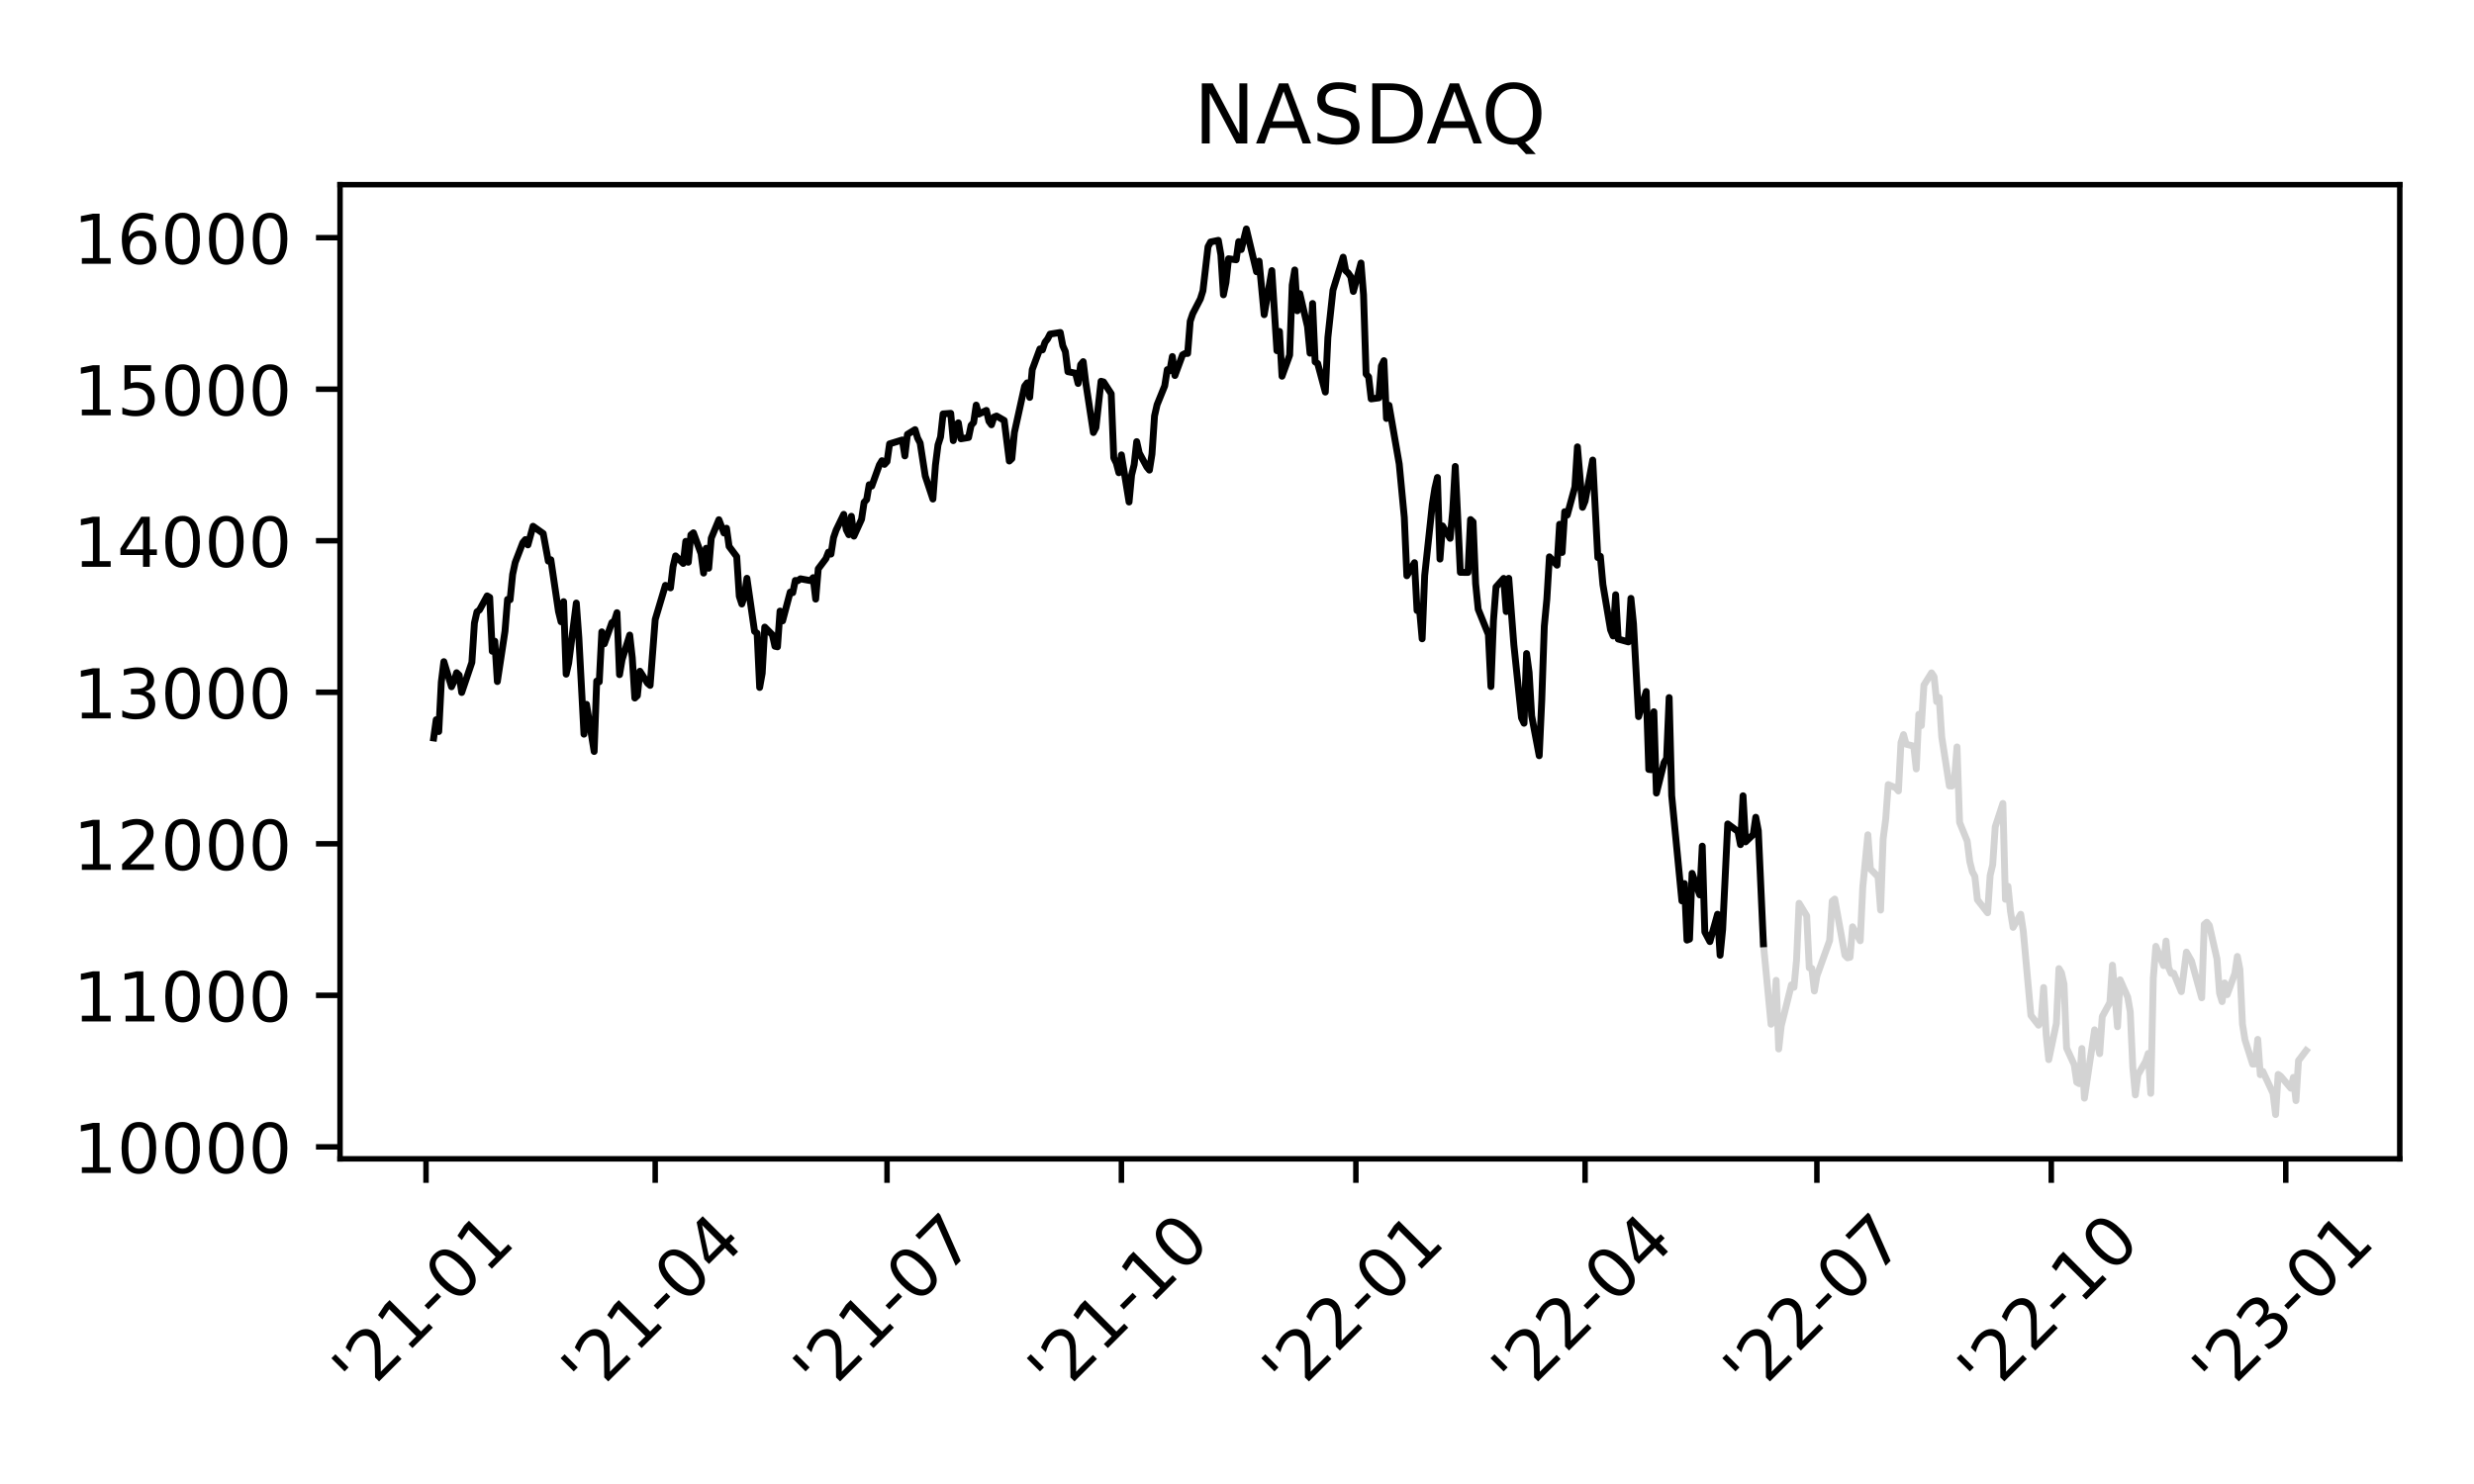
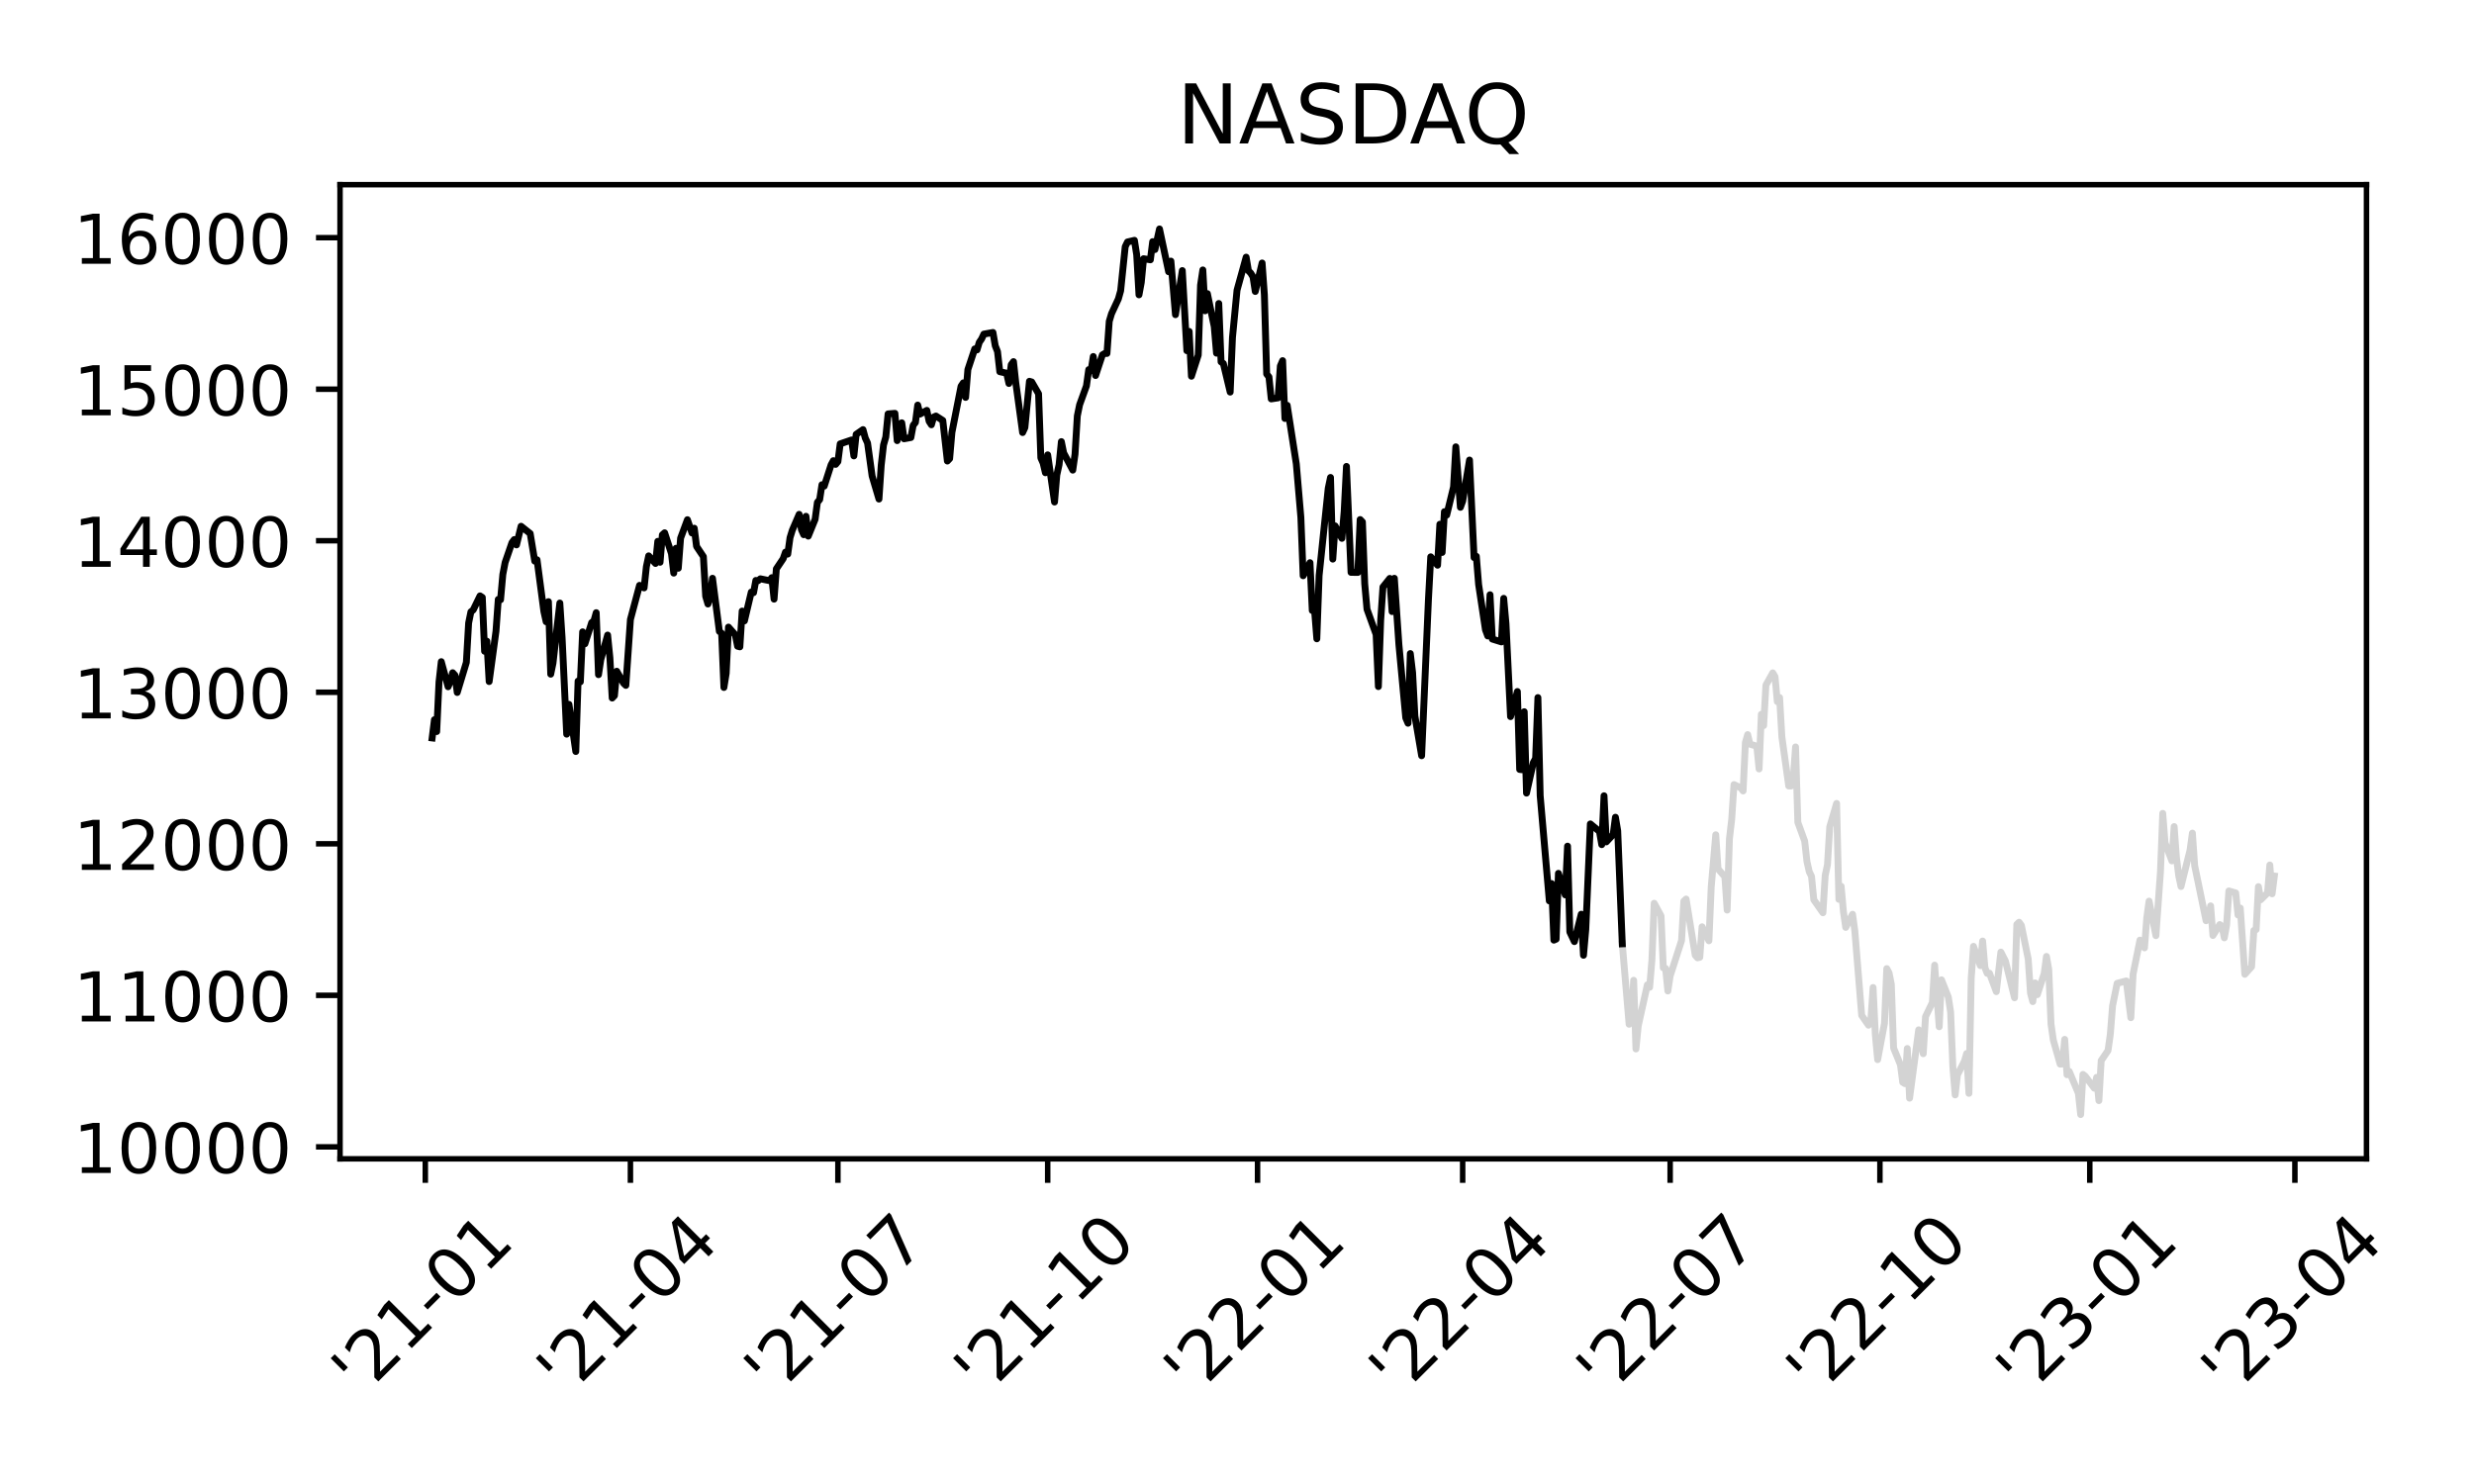
<svg xmlns="http://www.w3.org/2000/svg" xmlns:xlink="http://www.w3.org/1999/xlink" width="360pt" height="216pt" viewBox="0 0 360 216" version="1.1">
  <defs>
    <style type="text/css">*{stroke-linejoin: round; stroke-linecap: butt}</style>
  </defs>
  <g id="figure_1">
    <g id="patch_1">
      <path d="M 0 216  L 360 216  L 360 0  L 0 0  z " style="fill: #ffffff" />
    </g>
    <g id="axes_1">
      <g id="patch_2">
-         <path d="M 49.48 168.671  L 349.2 168.671  L 349.2 26.88  L 49.48 26.88  z " style="fill: #ffffff" />
+         <path d="M 49.48 168.671  L 344.356 168.671  L 344.356 26.88  L 49.48 26.88  z " style="fill: #ffffff" />
      </g>
      <g id="matplotlib.axis_1">
        <g id="xtick_1">
          <g id="line2d_1">
            <defs>
-               <path id="m01010341b0" d="M 0 0  L 0 3.5  " style="stroke: #000000; stroke-width: 0.8" />
+               <path id="m7599d21f64" d="M 0 0  L 0 3.5  " style="stroke: #000000; stroke-width: 0.8" />
            </defs>
            <g>
-               <use xlink:href="#m01010341b0" x="61.992" y="168.671" style="stroke: #000000; stroke-width: 0.8" />
+               <use xlink:href="#m7599d21f64" x="61.888" y="168.671" style="stroke: #000000; stroke-width: 0.8" />
            </g>
          </g>
          <g id="text_1">
-             <g transform="translate(52.69747 203.5345) rotate(-45) scale(0.1 -0.1)">
+             <g transform="translate(52.59405 203.5345) rotate(-45) scale(0.1 -0.1)">
              <defs>
                <path id="DejaVuSans-27" d="M 1147 4666  L 1147 2931  L 616 2931  L 616 4666  L 1147 4666  z " transform="scale(0.015625)" />
                <path id="DejaVuSans-32" d="M 1228 531  L 3431 531  L 3431 0  L 469 0  L 469 531  Q 828 903 1448 1529  Q 2069 2156 2228 2338  Q 2531 2678 2651 2914  Q 2772 3150 2772 3378  Q 2772 3750 2511 3984  Q 2250 4219 1831 4219  Q 1534 4219 1204 4116  Q 875 4013 500 3803  L 500 4441  Q 881 4594 1212 4672  Q 1544 4750 1819 4750  Q 2544 4750 2975 4387  Q 3406 4025 3406 3419  Q 3406 3131 3298 2873  Q 3191 2616 2906 2266  Q 2828 2175 2409 1742  Q 1991 1309 1228 531  z " transform="scale(0.015625)" />
                <path id="DejaVuSans-31" d="M 794 531  L 1825 531  L 1825 4091  L 703 3866  L 703 4441  L 1819 4666  L 2450 4666  L 2450 531  L 3481 531  L 3481 0  L 794 0  L 794 531  z " transform="scale(0.015625)" />
                <path id="DejaVuSans-2d" d="M 313 2009  L 1997 2009  L 1997 1497  L 313 1497  L 313 2009  z " transform="scale(0.015625)" />
                <path id="DejaVuSans-30" d="M 2034 4250  Q 1547 4250 1301 3770  Q 1056 3291 1056 2328  Q 1056 1369 1301 889  Q 1547 409 2034 409  Q 2525 409 2770 889  Q 3016 1369 3016 2328  Q 3016 3291 2770 3770  Q 2525 4250 2034 4250  z M 2034 4750  Q 2819 4750 3233 4129  Q 3647 3509 3647 2328  Q 3647 1150 3233 529  Q 2819 -91 2034 -91  Q 1250 -91 836 529  Q 422 1150 422 2328  Q 422 3509 836 4129  Q 1250 4750 2034 4750  z " transform="scale(0.015625)" />
              </defs>
              <use xlink:href="#DejaVuSans-27" />
              <use xlink:href="#DejaVuSans-32" x="27.49" />
              <use xlink:href="#DejaVuSans-31" x="91.113" />
              <use xlink:href="#DejaVuSans-2d" x="154.736" />
              <use xlink:href="#DejaVuSans-30" x="190.82" />
              <use xlink:href="#DejaVuSans-31" x="254.443" />
            </g>
          </g>
        </g>
        <g id="xtick_2">
          <g id="line2d_2">
            <g>
-               <use xlink:href="#m01010341b0" x="95.34" y="168.671" style="stroke: #000000; stroke-width: 0.8" />
+               <use xlink:href="#m7599d21f64" x="91.735" y="168.671" style="stroke: #000000; stroke-width: 0.8" />
            </g>
          </g>
          <g id="text_2">
-             <g transform="translate(86.04603 203.5345) rotate(-45) scale(0.1 -0.1)">
+             <g transform="translate(82.44092 203.5345) rotate(-45) scale(0.1 -0.1)">
              <defs>
                <path id="DejaVuSans-34" d="M 2419 4116  L 825 1625  L 2419 1625  L 2419 4116  z M 2253 4666  L 3047 4666  L 3047 1625  L 3713 1625  L 3713 1100  L 3047 1100  L 3047 0  L 2419 0  L 2419 1100  L 313 1100  L 313 1709  L 2253 4666  z " transform="scale(0.015625)" />
              </defs>
              <use xlink:href="#DejaVuSans-27" />
              <use xlink:href="#DejaVuSans-32" x="27.49" />
              <use xlink:href="#DejaVuSans-31" x="91.113" />
              <use xlink:href="#DejaVuSans-2d" x="154.736" />
              <use xlink:href="#DejaVuSans-30" x="190.82" />
              <use xlink:href="#DejaVuSans-34" x="254.443" />
            </g>
          </g>
        </g>
        <g id="xtick_3">
          <g id="line2d_3">
            <g>
-               <use xlink:href="#m01010341b0" x="129.075" y="168.671" style="stroke: #000000; stroke-width: 0.8" />
+               <use xlink:href="#m7599d21f64" x="121.927" y="168.671" style="stroke: #000000; stroke-width: 0.8" />
            </g>
          </g>
          <g id="text_3">
-             <g transform="translate(119.7807 203.5345) rotate(-45) scale(0.1 -0.1)">
+             <g transform="translate(112.6334 203.5345) rotate(-45) scale(0.1 -0.1)">
              <defs>
                <path id="DejaVuSans-37" d="M 525 4666  L 3525 4666  L 3525 4397  L 1831 0  L 1172 0  L 2766 4134  L 525 4134  L 525 4666  z " transform="scale(0.015625)" />
              </defs>
              <use xlink:href="#DejaVuSans-27" />
              <use xlink:href="#DejaVuSans-32" x="27.49" />
              <use xlink:href="#DejaVuSans-31" x="91.113" />
              <use xlink:href="#DejaVuSans-2d" x="154.736" />
              <use xlink:href="#DejaVuSans-30" x="190.82" />
              <use xlink:href="#DejaVuSans-37" x="254.443" />
            </g>
          </g>
        </g>
        <g id="xtick_4">
          <g id="line2d_4">
            <g>
-               <use xlink:href="#m01010341b0" x="163.18" y="168.671" style="stroke: #000000; stroke-width: 0.8" />
+               <use xlink:href="#m7599d21f64" x="152.452" y="168.671" style="stroke: #000000; stroke-width: 0.8" />
            </g>
          </g>
          <g id="text_4">
-             <g transform="translate(153.8862 203.5345) rotate(-45) scale(0.1 -0.1)">
+             <g transform="translate(143.1577 203.5345) rotate(-45) scale(0.1 -0.1)">
              <use xlink:href="#DejaVuSans-27" />
              <use xlink:href="#DejaVuSans-32" x="27.49" />
              <use xlink:href="#DejaVuSans-31" x="91.113" />
              <use xlink:href="#DejaVuSans-2d" x="154.736" />
              <use xlink:href="#DejaVuSans-31" x="190.82" />
              <use xlink:href="#DejaVuSans-30" x="254.443" />
            </g>
          </g>
        </g>
        <g id="xtick_5">
          <g id="line2d_5">
            <g>
-               <use xlink:href="#m01010341b0" x="197.301" y="168.671" style="stroke: #000000; stroke-width: 0.8" />
+               <use xlink:href="#m7599d21f64" x="182.99" y="168.671" style="stroke: #000000; stroke-width: 0.8" />
            </g>
          </g>
          <g id="text_5">
-             <g transform="translate(188.0071 203.5345) rotate(-45) scale(0.1 -0.1)">
+             <g transform="translate(173.6958 203.5345) rotate(-45) scale(0.1 -0.1)">
              <use xlink:href="#DejaVuSans-27" />
              <use xlink:href="#DejaVuSans-32" x="27.49" />
              <use xlink:href="#DejaVuSans-32" x="91.113" />
              <use xlink:href="#DejaVuSans-2d" x="154.736" />
              <use xlink:href="#DejaVuSans-30" x="190.82" />
              <use xlink:href="#DejaVuSans-31" x="254.443" />
            </g>
          </g>
        </g>
        <g id="xtick_6">
          <g id="line2d_6">
            <g>
-               <use xlink:href="#m01010341b0" x="230.65" y="168.671" style="stroke: #000000; stroke-width: 0.8" />
+               <use xlink:href="#m7599d21f64" x="212.837" y="168.671" style="stroke: #000000; stroke-width: 0.8" />
            </g>
          </g>
          <g id="text_6">
-             <g transform="translate(221.3556 203.5345) rotate(-45) scale(0.1 -0.1)">
+             <g transform="translate(203.5426 203.5345) rotate(-45) scale(0.1 -0.1)">
              <use xlink:href="#DejaVuSans-27" />
              <use xlink:href="#DejaVuSans-32" x="27.49" />
              <use xlink:href="#DejaVuSans-32" x="91.113" />
              <use xlink:href="#DejaVuSans-2d" x="154.736" />
              <use xlink:href="#DejaVuSans-30" x="190.82" />
              <use xlink:href="#DejaVuSans-34" x="254.443" />
            </g>
          </g>
        </g>
        <g id="xtick_7">
          <g id="line2d_7">
            <g>
-               <use xlink:href="#m01010341b0" x="264.384" y="168.671" style="stroke: #000000; stroke-width: 0.8" />
+               <use xlink:href="#m7599d21f64" x="243.029" y="168.671" style="stroke: #000000; stroke-width: 0.8" />
            </g>
          </g>
          <g id="text_7">
-             <g transform="translate(255.0903 203.5345) rotate(-45) scale(0.1 -0.1)">
+             <g transform="translate(233.7351 203.5345) rotate(-45) scale(0.1 -0.1)">
              <use xlink:href="#DejaVuSans-27" />
              <use xlink:href="#DejaVuSans-32" x="27.49" />
              <use xlink:href="#DejaVuSans-32" x="91.113" />
              <use xlink:href="#DejaVuSans-2d" x="154.736" />
              <use xlink:href="#DejaVuSans-30" x="190.82" />
              <use xlink:href="#DejaVuSans-37" x="254.443" />
            </g>
          </g>
        </g>
        <g id="xtick_8">
          <g id="line2d_8">
            <g>
-               <use xlink:href="#m01010341b0" x="298.49" y="168.671" style="stroke: #000000; stroke-width: 0.8" />
+               <use xlink:href="#m7599d21f64" x="273.553" y="168.671" style="stroke: #000000; stroke-width: 0.8" />
            </g>
          </g>
          <g id="text_8">
-             <g transform="translate(289.1958 203.5345) rotate(-45) scale(0.1 -0.1)">
+             <g transform="translate(264.2594 203.5345) rotate(-45) scale(0.1 -0.1)">
              <use xlink:href="#DejaVuSans-27" />
              <use xlink:href="#DejaVuSans-32" x="27.49" />
              <use xlink:href="#DejaVuSans-32" x="91.113" />
              <use xlink:href="#DejaVuSans-2d" x="154.736" />
              <use xlink:href="#DejaVuSans-31" x="190.82" />
              <use xlink:href="#DejaVuSans-30" x="254.443" />
            </g>
          </g>
        </g>
        <g id="xtick_9">
          <g id="line2d_9">
            <g>
-               <use xlink:href="#m01010341b0" x="332.611" y="168.671" style="stroke: #000000; stroke-width: 0.8" />
+               <use xlink:href="#m7599d21f64" x="304.092" y="168.671" style="stroke: #000000; stroke-width: 0.8" />
            </g>
          </g>
          <g id="text_9">
-             <g transform="translate(323.3166 203.5345) rotate(-45) scale(0.1 -0.1)">
+             <g transform="translate(294.7975 203.5345) rotate(-45) scale(0.1 -0.1)">
              <defs>
                <path id="DejaVuSans-33" d="M 2597 2516  Q 3050 2419 3304 2112  Q 3559 1806 3559 1356  Q 3559 666 3084 287  Q 2609 -91 1734 -91  Q 1441 -91 1130 -33  Q 819 25 488 141  L 488 750  Q 750 597 1062 519  Q 1375 441 1716 441  Q 2309 441 2620 675  Q 2931 909 2931 1356  Q 2931 1769 2642 2001  Q 2353 2234 1838 2234  L 1294 2234  L 1294 2753  L 1863 2753  Q 2328 2753 2575 2939  Q 2822 3125 2822 3475  Q 2822 3834 2567 4026  Q 2313 4219 1838 4219  Q 1578 4219 1281 4162  Q 984 4106 628 3988  L 628 4550  Q 988 4650 1302 4700  Q 1616 4750 1894 4750  Q 2613 4750 3031 4423  Q 3450 4097 3450 3541  Q 3450 3153 3228 2886  Q 3006 2619 2597 2516  z " transform="scale(0.015625)" />
              </defs>
              <use xlink:href="#DejaVuSans-27" />
              <use xlink:href="#DejaVuSans-32" x="27.49" />
              <use xlink:href="#DejaVuSans-33" x="91.113" />
              <use xlink:href="#DejaVuSans-2d" x="154.736" />
              <use xlink:href="#DejaVuSans-30" x="190.82" />
              <use xlink:href="#DejaVuSans-31" x="254.443" />
+             </g>
+           </g>
+         </g>
+         <g id="xtick_10">
+           <g id="line2d_10">
+             <g>
+               <use xlink:href="#m7599d21f64" x="333.938" y="168.671" style="stroke: #000000; stroke-width: 0.8" />
+             </g>
+           </g>
+           <g id="text_10">
+             <g transform="translate(324.6444 203.5345) rotate(-45) scale(0.1 -0.1)">
+               <use xlink:href="#DejaVuSans-27" />
+               <use xlink:href="#DejaVuSans-32" x="27.49" />
+               <use xlink:href="#DejaVuSans-33" x="91.113" />
+               <use xlink:href="#DejaVuSans-2d" x="154.736" />
+               <use xlink:href="#DejaVuSans-30" x="190.82" />
+               <use xlink:href="#DejaVuSans-34" x="254.443" />
            </g>
          </g>
        </g>
      </g>
      <g id="matplotlib.axis_2">
        <g id="ytick_1">
-           <g id="line2d_10">
+           <g id="line2d_11">
            <defs>
-               <path id="mc2871f777f" d="M 0 0  L -3.5 0  " style="stroke: #000000; stroke-width: 0.8" />
+               <path id="m27ab9854b6" d="M 0 0  L -3.5 0  " style="stroke: #000000; stroke-width: 0.8" />
            </defs>
            <g>
-               <use xlink:href="#mc2871f777f" x="49.48" y="166.931" style="stroke: #000000; stroke-width: 0.8" />
-             </g>
-           </g>
-           <g id="text_10">
+               <use xlink:href="#m27ab9854b6" x="49.48" y="166.931" style="stroke: #000000; stroke-width: 0.8" />
+             </g>
+           </g>
+           <g id="text_11">
            <g transform="translate(10.6675 170.7298) scale(0.1 -0.1)">
              <use xlink:href="#DejaVuSans-31" />
              <use xlink:href="#DejaVuSans-30" x="63.623" />
              <use xlink:href="#DejaVuSans-30" x="127.246" />
              <use xlink:href="#DejaVuSans-30" x="190.869" />
              <use xlink:href="#DejaVuSans-30" x="254.492" />
            </g>
          </g>
        </g>
        <g id="ytick_2">
-           <g id="line2d_11">
-             <g>
-               <use xlink:href="#mc2871f777f" x="49.48" y="144.874" style="stroke: #000000; stroke-width: 0.8" />
-             </g>
-           </g>
-           <g id="text_11">
+           <g id="line2d_12">
+             <g>
+               <use xlink:href="#m27ab9854b6" x="49.48" y="144.874" style="stroke: #000000; stroke-width: 0.8" />
+             </g>
+           </g>
+           <g id="text_12">
            <g transform="translate(10.6675 148.6734) scale(0.1 -0.1)">
              <use xlink:href="#DejaVuSans-31" />
              <use xlink:href="#DejaVuSans-31" x="63.623" />
              <use xlink:href="#DejaVuSans-30" x="127.246" />
              <use xlink:href="#DejaVuSans-30" x="190.869" />
              <use xlink:href="#DejaVuSans-30" x="254.492" />
            </g>
          </g>
        </g>
        <g id="ytick_3">
-           <g id="line2d_12">
-             <g>
-               <use xlink:href="#mc2871f777f" x="49.48" y="122.818" style="stroke: #000000; stroke-width: 0.8" />
-             </g>
-           </g>
-           <g id="text_12">
+           <g id="line2d_13">
+             <g>
+               <use xlink:href="#m27ab9854b6" x="49.48" y="122.818" style="stroke: #000000; stroke-width: 0.8" />
+             </g>
+           </g>
+           <g id="text_13">
            <g transform="translate(10.6675 126.6169) scale(0.1 -0.1)">
              <use xlink:href="#DejaVuSans-31" />
              <use xlink:href="#DejaVuSans-32" x="63.623" />
              <use xlink:href="#DejaVuSans-30" x="127.246" />
              <use xlink:href="#DejaVuSans-30" x="190.869" />
              <use xlink:href="#DejaVuSans-30" x="254.492" />
            </g>
          </g>
        </g>
        <g id="ytick_4">
-           <g id="line2d_13">
-             <g>
-               <use xlink:href="#mc2871f777f" x="49.48" y="100.761" style="stroke: #000000; stroke-width: 0.8" />
-             </g>
-           </g>
-           <g id="text_13">
+           <g id="line2d_14">
+             <g>
+               <use xlink:href="#m27ab9854b6" x="49.48" y="100.761" style="stroke: #000000; stroke-width: 0.8" />
+             </g>
+           </g>
+           <g id="text_14">
            <g transform="translate(10.6675 104.5605) scale(0.1 -0.1)">
              <use xlink:href="#DejaVuSans-31" />
              <use xlink:href="#DejaVuSans-33" x="63.623" />
              <use xlink:href="#DejaVuSans-30" x="127.246" />
              <use xlink:href="#DejaVuSans-30" x="190.869" />
              <use xlink:href="#DejaVuSans-30" x="254.492" />
            </g>
          </g>
        </g>
        <g id="ytick_5">
-           <g id="line2d_14">
-             <g>
-               <use xlink:href="#mc2871f777f" x="49.48" y="78.705" style="stroke: #000000; stroke-width: 0.8" />
-             </g>
-           </g>
-           <g id="text_14">
+           <g id="line2d_15">
+             <g>
+               <use xlink:href="#m27ab9854b6" x="49.48" y="78.705" style="stroke: #000000; stroke-width: 0.8" />
+             </g>
+           </g>
+           <g id="text_15">
            <g transform="translate(10.6675 82.50407) scale(0.1 -0.1)">
              <use xlink:href="#DejaVuSans-31" />
              <use xlink:href="#DejaVuSans-34" x="63.623" />
              <use xlink:href="#DejaVuSans-30" x="127.246" />
              <use xlink:href="#DejaVuSans-30" x="190.869" />
              <use xlink:href="#DejaVuSans-30" x="254.492" />
            </g>
          </g>
        </g>
        <g id="ytick_6">
-           <g id="line2d_15">
-             <g>
-               <use xlink:href="#mc2871f777f" x="49.48" y="56.648" style="stroke: #000000; stroke-width: 0.8" />
-             </g>
-           </g>
-           <g id="text_15">
+           <g id="line2d_16">
+             <g>
+               <use xlink:href="#m27ab9854b6" x="49.48" y="56.648" style="stroke: #000000; stroke-width: 0.8" />
+             </g>
+           </g>
+           <g id="text_16">
            <g transform="translate(10.6675 60.44764) scale(0.1 -0.1)">
              <defs>
                <path id="DejaVuSans-35" d="M 691 4666  L 3169 4666  L 3169 4134  L 1269 4134  L 1269 2991  Q 1406 3038 1543 3061  Q 1681 3084 1819 3084  Q 2600 3084 3056 2656  Q 3513 2228 3513 1497  Q 3513 744 3044 326  Q 2575 -91 1722 -91  Q 1428 -91 1123 -41  Q 819 9 494 109  L 494 744  Q 775 591 1075 516  Q 1375 441 1709 441  Q 2250 441 2565 725  Q 2881 1009 2881 1497  Q 2881 1984 2565 2268  Q 2250 2553 1709 2553  Q 1456 2553 1204 2497  Q 953 2441 691 2322  L 691 4666  z " transform="scale(0.015625)" />
              </defs>
              <use xlink:href="#DejaVuSans-31" />
              <use xlink:href="#DejaVuSans-35" x="63.623" />
              <use xlink:href="#DejaVuSans-30" x="127.246" />
              <use xlink:href="#DejaVuSans-30" x="190.869" />
              <use xlink:href="#DejaVuSans-30" x="254.492" />
            </g>
          </g>
        </g>
        <g id="ytick_7">
-           <g id="line2d_16">
-             <g>
-               <use xlink:href="#mc2871f777f" x="49.48" y="34.592" style="stroke: #000000; stroke-width: 0.8" />
-             </g>
-           </g>
-           <g id="text_16">
+           <g id="line2d_17">
+             <g>
+               <use xlink:href="#m27ab9854b6" x="49.48" y="34.592" style="stroke: #000000; stroke-width: 0.8" />
+             </g>
+           </g>
+           <g id="text_17">
            <g transform="translate(10.6675 38.3912) scale(0.1 -0.1)">
              <defs>
                <path id="DejaVuSans-36" d="M 2113 2584  Q 1688 2584 1439 2293  Q 1191 2003 1191 1497  Q 1191 994 1439 701  Q 1688 409 2113 409  Q 2538 409 2786 701  Q 3034 994 3034 1497  Q 3034 2003 2786 2293  Q 2538 2584 2113 2584  z M 3366 4563  L 3366 3988  Q 3128 4100 2886 4159  Q 2644 4219 2406 4219  Q 1781 4219 1451 3797  Q 1122 3375 1075 2522  Q 1259 2794 1537 2939  Q 1816 3084 2150 3084  Q 2853 3084 3261 2657  Q 3669 2231 3669 1497  Q 3669 778 3244 343  Q 2819 -91 2113 -91  Q 1303 -91 875 529  Q 447 1150 447 2328  Q 447 3434 972 4092  Q 1497 4750 2381 4750  Q 2619 4750 2861 4703  Q 3103 4656 3366 4563  z " transform="scale(0.015625)" />
              </defs>
              <use xlink:href="#DejaVuSans-31" />
              <use xlink:href="#DejaVuSans-36" x="63.623" />
              <use xlink:href="#DejaVuSans-30" x="127.246" />
              <use xlink:href="#DejaVuSans-30" x="190.869" />
              <use xlink:href="#DejaVuSans-30" x="254.492" />
            </g>
          </g>
        </g>
      </g>
-       <g id="line2d_17">
-         <path d="M 256.599 137.375  L 257.712 149.082  L 258.082 148.66  L 258.453 142.687  L 258.824 152.68  L 259.194 149.322  L 260.677 143.346  L 261.048 143.703  L 261.419 139.753  L 261.789 131.472  L 262.902 133.304  L 263.272 140.87  L 263.643 140.951  L 264.014 144.24  L 264.384 142.054  L 266.238 136.893  L 266.609 131.169  L 266.979 130.861  L 268.462 139.035  L 268.833 139.413  L 269.204 139.334  L 269.574 134.895  L 270.686 136.933  L 271.057 129.145  L 271.799 121.503  L 272.169 126.477  L 273.281 127.611  L 273.652 132.466  L 274.023 122.103  L 274.394 119.232  L 274.764 114.2  L 275.876 114.679  L 276.247 115.125  L 276.618 108.08  L 276.989 106.924  L 277.359 108.315  L 278.471 108.603  L 278.842 111.923  L 279.213 103.964  L 279.584 105.616  L 279.954 99.72  L 281.066 97.937  L 281.437 98.499  L 281.808 102.126  L 282.179 101.526  L 282.549 107.263  L 283.661 114.402  L 284.032 114.408  L 284.403 113.3  L 284.773 108.718  L 285.144 119.692  L 286.256 122.428  L 286.627 125.395  L 286.998 126.872  L 287.368 127.557  L 287.739 130.96  L 289.222 132.855  L 289.593 127.408  L 289.963 125.859  L 290.334 120.341  L 291.446 116.942  L 291.817 130.9  L 292.188 129.001  L 292.558 132.691  L 292.929 134.984  L 294.041 133.074  L 294.412 135.499  L 295.524 147.787  L 296.636 149.221  L 297.007 148.635  L 297.378 143.735  L 297.748 150.664  L 298.119 154.234  L 299.231 148.945  L 299.602 140.983  L 299.973 141.596  L 300.343 143.257  L 300.714 152.541  L 301.826 154.974  L 302.197 157.53  L 302.568 157.731  L 302.938 152.613  L 303.309 159.842  L 304.792 149.894  L 305.533 153.369  L 305.904 147.968  L 307.016 145.919  L 307.387 140.482  L 308.128 149.447  L 308.499 142.614  L 309.611 145.136  L 309.982 147.282  L 310.353 155.355  L 310.723 159.367  L 311.094 156.448  L 312.222 154.479  L 312.592 153.339  L 312.963 159.141  L 313.334 142.356  L 313.704 137.743  L 314.817 140.546  L 315.187 136.969  L 315.558 140.823  L 315.929 141.677  L 316.299 141.653  L 317.412 144.334  L 318.153 138.581  L 318.894 139.881  L 320.377 145.232  L 320.748 134.552  L 321.119 134.233  L 321.489 134.695  L 322.601 139.582  L 322.972 144.546  L 323.343 145.788  L 323.714 143.066  L 324.084 144.772  L 325.196 141.704  L 325.567 139.21  L 325.938 141.105  L 326.309 149.053  L 326.679 151.372  L 327.791 154.887  L 328.162 154.863  L 328.533 151.284  L 328.904 156.429  L 329.274 155.95  L 330.757 159.14  L 331.128 162.226  L 331.499 156.386  L 331.869 156.642  L 333.352 158.395  L 333.723 156.812  L 334.094 160.198  L 334.464 154.374  L 335.576 152.91  L 335.576 152.91  " clip-path="url(#pbf6d6ac187)" style="fill: none; stroke: #d3d3d3; stroke-linecap: square" />
-       </g>
      <g id="line2d_18">
-         <path d="M 63.104 107.412  L 63.474 104.754  L 63.845 106.479  L 64.216 99.273  L 64.586 96.306  L 65.699 99.958  L 66.069 99.164  L 66.44 97.917  L 66.811 98.277  L 67.181 100.794  L 68.664 96.412  L 69.035 90.676  L 69.406 89.051  L 69.776 88.783  L 70.889 86.734  L 71.259 86.953  L 71.63 94.793  L 72.001 93.325  L 72.371 99.202  L 73.484 91.864  L 73.854 87.246  L 74.225 87.295  L 74.596 83.607  L 74.966 81.874  L 76.079 78.977  L 76.449 78.535  L 76.82 79.311  L 77.561 76.599  L 79.044 77.657  L 79.786 81.675  L 80.156 81.474  L 81.268 89.004  L 81.639 90.501  L 82.01 87.572  L 82.381 98.127  L 82.751 96.519  L 83.863 87.774  L 84.234 92.848  L 84.976 106.861  L 85.346 102.522  L 86.458 109.382  L 86.829 99.133  L 87.2 99.243  L 87.571 91.968  L 87.941 93.706  L 89.038 90.622  L 89.409 90.36  L 89.779 89.177  L 90.15 98.199  L 90.521 96.014  L 91.633 92.434  L 92.004 95.739  L 92.374 101.602  L 92.745 101.254  L 93.116 97.701  L 94.228 99.446  L 94.599 99.76  L 95.34 90.172  L 96.823 85.198  L 97.564 85.568  L 97.935 82.47  L 98.306 80.906  L 99.418 82.013  L 99.789 78.791  L 100.159 81.84  L 100.53 77.85  L 100.901 77.55  L 102.013 80.585  L 102.384 83.419  L 102.754 79.803  L 103.125 82.71  L 103.496 78.334  L 104.608 75.644  L 105.349 77.579  L 105.72 76.884  L 106.091 79.528  L 107.203 81.018  L 107.574 86.789  L 107.944 87.915  L 108.315 86.803  L 108.686 84.17  L 109.798 91.898  L 110.169 92.172  L 110.539 100.063  L 110.91 98.004  L 111.281 91.277  L 112.393 92.401  L 112.763 94.064  L 113.134 94.15  L 113.505 88.945  L 113.876 90.373  L 114.988 86.178  L 115.358 86.266  L 115.729 84.484  L 116.1 84.522  L 116.471 84.247  L 117.953 84.517  L 118.324 84.079  L 118.695 87.207  L 119.066 82.797  L 120.178 81.314  L 120.548 80.361  L 120.919 80.651  L 121.29 78.256  L 121.661 77.174  L 122.773 74.864  L 123.143 77.098  L 123.514 77.83  L 123.885 75.146  L 124.256 78.035  L 125.368 75.584  L 125.738 73.119  L 126.109 72.711  L 126.48 70.55  L 126.851 70.756  L 127.963 67.665  L 128.333 67.052  L 128.704 67.59  L 129.075 67.183  L 129.445 64.604  L 131.299 64.036  L 131.67 66.358  L 132.04 63.223  L 133.153 62.532  L 133.523 63.758  L 133.894 64.48  L 134.635 69.281  L 135.748 72.64  L 136.118 67.701  L 136.489 64.766  L 136.86 63.605  L 137.23 60.244  L 138.343 60.162  L 138.713 64.135  L 139.084 61.885  L 139.455 61.539  L 139.825 63.868  L 140.938 63.683  L 141.308 61.914  L 141.679 61.489  L 142.05 58.962  L 142.42 60.271  L 143.533 59.732  L 143.903 61.322  L 144.274 61.829  L 144.645 60.701  L 145.015 60.555  L 146.127 61.197  L 146.869 67.105  L 147.24 66.755  L 147.61 62.942  L 149.093 56.212  L 149.464 55.725  L 149.835 57.844  L 150.205 53.792  L 151.317 50.784  L 151.688 50.931  L 152.059 49.825  L 152.43 49.344  L 152.8 48.63  L 154.283 48.392  L 154.654 50.326  L 155.025 51.173  L 155.395 54.101  L 156.507 54.32  L 156.878 55.816  L 157.249 53.086  L 157.62 52.636  L 157.99 55.679  L 159.102 62.959  L 159.473 62.242  L 160.215 55.496  L 160.585 55.596  L 161.697 57.311  L 162.068 66.647  L 162.439 67.402  L 162.81 68.811  L 163.18 66.205  L 164.292 73.07  L 164.663 69.136  L 165.034 67.635  L 165.404 64.28  L 165.775 65.922  L 166.887 67.981  L 167.258 68.428  L 167.629 66.097  L 167.999 60.543  L 168.37 58.913  L 169.482 56.167  L 169.853 53.801  L 170.224 53.965  L 170.594 51.891  L 170.965 54.659  L 172.077 51.648  L 172.448 51.449  L 172.819 51.447  L 173.189 46.764  L 173.56 45.656  L 174.672 43.505  L 175.043 42.321  L 175.784 35.909  L 176.155 35.219  L 177.283 34.981  L 177.653 37.095  L 178.024 42.914  L 178.395 41.115  L 178.766 37.659  L 179.878 37.816  L 180.248 35.169  L 180.619 36.322  L 181.361 33.325  L 182.843 39.552  L 183.214 38.006  L 183.955 45.804  L 185.068 39.382  L 185.809 51.045  L 186.18 48.238  L 186.55 54.763  L 187.663 51.682  L 188.033 41.497  L 188.404 39.29  L 188.775 45.237  L 189.145 42.74  L 190.258 47.533  L 190.628 51.407  L 190.999 44.174  L 191.37 52.669  L 191.74 52.906  L 192.853 57.069  L 193.223 49.125  L 193.965 42.237  L 195.448 37.432  L 195.818 39.406  L 196.189 39.748  L 196.56 40.292  L 196.93 42.423  L 198.043 38.28  L 198.413 42.913  L 198.784 54.439  L 199.155 54.865  L 199.525 58.062  L 200.637 57.909  L 201.008 53.264  L 201.379 52.493  L 201.75 60.91  L 202.12 58.992  L 203.603 67.524  L 204.345 75.308  L 204.715 83.802  L 205.827 81.9  L 206.198 88.866  L 206.569 88.804  L 206.94 92.98  L 207.31 83.765  L 208.422 73.414  L 208.793 71.073  L 209.164 69.495  L 209.535 81.378  L 209.905 76.543  L 211.017 78.359  L 211.388 74.416  L 211.759 67.889  L 212.5 83.311  L 213.612 83.316  L 213.983 75.622  L 214.354 75.968  L 214.725 84.953  L 215.095 88.673  L 216.578 92.346  L 216.949 99.934  L 217.319 90.316  L 217.69 85.44  L 218.802 84.188  L 219.173 89.017  L 219.544 84.174  L 220.285 93.848  L 221.397 104.49  L 221.768 105.271  L 222.139 95.125  L 222.509 97.895  L 222.88 104.206  L 223.977 109.998  L 224.348 101.895  L 224.718 91.133  L 225.089 87.201  L 225.46 81.046  L 226.572 82.268  L 226.943 76.305  L 227.313 80.412  L 227.684 74.474  L 228.055 74.971  L 229.167 70.877  L 229.538 65.038  L 230.279 73.841  L 230.65 72.937  L 231.762 66.959  L 232.503 81.157  L 232.874 80.97  L 233.245 85.079  L 234.357 91.675  L 234.727 92.566  L 235.098 86.566  L 235.469 93.018  L 236.952 93.431  L 237.322 87.094  L 237.693 90.768  L 238.435 104.306  L 239.547 100.654  L 239.917 111.994  L 240.288 112.034  L 240.659 103.595  L 241.03 115.437  L 242.142 110.995  L 242.512 110.383  L 242.883 101.536  L 243.254 115.811  L 244.737 131.127  L 245.107 128.604  L 245.478 136.84  L 245.849 136.692  L 246.22 127.119  L 247.332 130.255  L 247.702 123.159  L 248.073 135.651  L 248.814 137.052  L 249.927 133.068  L 250.297 139.041  L 250.668 135.285  L 251.409 119.925  L 252.892 121.023  L 253.263 122.94  L 253.634 115.828  L 254.004 122.537  L 255.117 121.464  L 255.487 118.953  L 255.858 120.915  L 256.599 137.375  L 256.599 137.375  " clip-path="url(#pbf6d6ac187)" style="fill: none; stroke: #000000; stroke-linecap: square" />
+         <path d="M 236.062 137.375  L 237.057 149.082  L 237.389 148.66  L 237.721 142.687  L 238.052 152.68  L 238.384 149.322  L 239.711 143.346  L 240.043 143.703  L 240.375 139.753  L 240.707 131.472  L 241.702 133.304  L 242.034 140.87  L 242.366 140.951  L 242.697 144.24  L 243.029 142.054  L 244.688 136.893  L 245.02 131.169  L 245.352 130.861  L 246.679 139.035  L 247.011 139.413  L 247.342 139.334  L 247.674 134.895  L 248.67 136.933  L 249.001 129.145  L 249.665 121.503  L 249.997 126.477  L 250.992 127.611  L 251.324 132.466  L 251.656 122.103  L 251.987 119.232  L 252.319 114.2  L 253.315 114.679  L 253.646 115.125  L 253.978 108.08  L 254.31 106.924  L 254.642 108.315  L 255.637 108.603  L 255.969 111.923  L 256.301 103.964  L 256.632 105.616  L 256.964 99.72  L 257.96 97.937  L 258.291 98.499  L 258.623 102.126  L 258.955 101.526  L 259.287 107.263  L 260.282 114.402  L 260.614 114.408  L 260.946 113.3  L 261.277 108.718  L 261.609 119.692  L 262.605 122.428  L 262.936 125.395  L 263.268 126.872  L 263.6 127.557  L 263.932 130.96  L 265.259 132.855  L 265.591 127.408  L 265.922 125.859  L 266.254 120.341  L 267.25 116.942  L 267.581 130.9  L 267.913 129.001  L 268.245 132.691  L 268.577 134.984  L 269.572 133.074  L 269.904 135.499  L 270.899 147.787  L 271.894 149.221  L 272.226 148.635  L 272.558 143.735  L 272.89 150.664  L 273.222 154.234  L 274.217 148.945  L 274.549 140.983  L 274.881 141.596  L 275.212 143.257  L 275.544 152.541  L 276.539 154.974  L 276.871 157.53  L 277.203 157.731  L 277.535 152.613  L 277.867 159.842  L 279.194 149.894  L 279.857 153.369  L 280.189 147.968  L 281.184 145.919  L 281.516 140.482  L 282.18 149.447  L 282.512 142.614  L 283.507 145.136  L 283.839 147.282  L 284.171 155.355  L 284.502 159.367  L 284.834 156.448  L 285.843 154.479  L 286.175 153.339  L 286.507 159.141  L 286.839 142.356  L 287.17 137.743  L 288.166 140.546  L 288.498 136.969  L 288.829 140.823  L 289.161 141.677  L 289.493 141.653  L 290.488 144.334  L 291.152 138.581  L 291.815 139.881  L 293.143 145.232  L 293.474 134.552  L 293.806 134.233  L 294.138 134.695  L 295.133 139.582  L 295.465 144.546  L 295.797 145.788  L 296.129 143.066  L 296.46 144.772  L 297.456 141.704  L 297.788 139.21  L 298.119 141.105  L 298.451 149.053  L 298.783 151.372  L 299.778 154.887  L 300.11 154.863  L 300.442 151.284  L 300.774 156.429  L 301.105 155.95  L 302.433 159.14  L 302.764 162.226  L 303.096 156.386  L 303.428 156.642  L 304.755 158.395  L 305.087 156.812  L 305.419 160.198  L 305.75 154.374  L 306.746 152.91  L 307.078 150.551  L 307.409 146.381  L 308.073 143.128  L 309.4 142.776  L 310.064 148.133  L 310.395 141.777  L 311.391 136.837  L 312.054 137.963  L 312.386 133.572  L 312.718 131.161  L 313.713 136.188  L 314.377 126.869  L 314.709 118.388  L 315.04 122.664  L 316.036 125.3  L 316.368 120.308  L 316.699 124.791  L 317.031 127.459  L 317.363 129.035  L 318.69 123.697  L 319.022 121.261  L 319.354 125.998  L 321.013 134.016  L 321.344 133.69  L 321.676 131.852  L 322.008 136.163  L 323.003 134.574  L 323.335 134.827  L 323.667 136.504  L 323.999 134.662  L 324.33 129.677  L 325.326 129.97  L 325.658 133.177  L 325.989 132.17  L 326.653 141.811  L 327.634 140.709  L 327.966 135.431  L 328.298 135.301  L 328.63 129.054  L 328.962 130.967  L 329.957 129.974  L 330.289 125.903  L 330.621 130.097  L 330.952 127.507  L 330.952 127.507  " clip-path="url(#p39da70d78a)" style="fill: none; stroke: #d3d3d3; stroke-linecap: square" />
+       </g>
+       <g id="line2d_19">
+         <path d="M 62.883 107.412  L 63.215 104.754  L 63.547 106.479  L 63.879 99.273  L 64.211 96.306  L 65.206 99.958  L 65.538 99.164  L 65.87 97.917  L 66.201 98.277  L 66.533 100.794  L 67.86 96.412  L 68.192 90.676  L 68.524 89.051  L 68.856 88.783  L 69.851 86.734  L 70.183 86.953  L 70.515 94.793  L 70.846 93.325  L 71.178 99.202  L 72.173 91.864  L 72.505 87.246  L 72.837 87.295  L 73.169 83.607  L 73.501 81.874  L 74.496 78.977  L 74.828 78.535  L 75.16 79.311  L 75.823 76.599  L 77.15 77.657  L 77.814 81.675  L 78.146 81.474  L 79.141 89.004  L 79.473 90.501  L 79.805 87.572  L 80.136 98.127  L 80.468 96.519  L 81.463 87.774  L 81.795 92.848  L 82.459 106.861  L 82.791 102.522  L 83.786 109.382  L 84.118 99.133  L 84.45 99.243  L 84.781 91.968  L 85.113 93.706  L 86.095 90.622  L 86.426 90.36  L 86.758 89.177  L 87.09 98.199  L 87.422 96.014  L 88.417 92.434  L 88.749 95.739  L 89.081 101.602  L 89.412 101.254  L 89.744 97.701  L 90.74 99.446  L 91.071 99.76  L 91.735 90.172  L 93.062 85.198  L 93.726 85.568  L 94.057 82.47  L 94.389 80.906  L 95.385 82.013  L 95.716 78.791  L 96.048 81.84  L 96.38 77.85  L 96.712 77.55  L 97.707 80.585  L 98.039 83.419  L 98.371 79.803  L 98.702 82.71  L 99.034 78.334  L 100.03 75.644  L 100.693 77.579  L 101.025 76.884  L 101.357 79.528  L 102.352 81.018  L 102.684 86.789  L 103.016 87.915  L 103.347 86.803  L 103.679 84.17  L 104.675 91.898  L 105.006 92.172  L 105.338 100.063  L 105.67 98.004  L 106.002 91.277  L 106.997 92.401  L 107.329 94.064  L 107.661 94.15  L 107.992 88.945  L 108.324 90.373  L 109.32 86.178  L 109.651 86.266  L 109.983 84.484  L 110.315 84.522  L 110.647 84.247  L 111.974 84.517  L 112.306 84.079  L 112.637 87.207  L 112.969 82.797  L 113.965 81.314  L 114.296 80.361  L 114.628 80.651  L 114.96 78.256  L 115.292 77.174  L 116.287 74.864  L 116.619 77.098  L 116.951 77.83  L 117.282 75.146  L 117.614 78.035  L 118.61 75.584  L 118.941 73.119  L 119.273 72.711  L 119.605 70.55  L 119.937 70.756  L 120.932 67.665  L 121.264 67.052  L 121.596 67.59  L 121.927 67.183  L 122.259 64.604  L 123.918 64.036  L 124.25 66.358  L 124.582 63.223  L 125.577 62.532  L 125.909 63.758  L 126.241 64.48  L 126.904 69.281  L 127.9 72.64  L 128.231 67.701  L 128.563 64.766  L 128.895 63.605  L 129.227 60.244  L 130.222 60.162  L 130.554 64.135  L 130.886 61.885  L 131.217 61.539  L 131.549 63.868  L 132.545 63.683  L 132.876 61.914  L 133.208 61.489  L 133.54 58.962  L 133.872 60.271  L 134.867 59.732  L 135.199 61.322  L 135.531 61.829  L 135.862 60.701  L 136.194 60.555  L 137.19 61.197  L 137.853 67.105  L 138.185 66.755  L 138.517 62.942  L 139.844 56.212  L 140.176 55.725  L 140.507 57.844  L 140.839 53.792  L 141.835 50.784  L 142.166 50.931  L 142.498 49.825  L 142.83 49.344  L 143.162 48.63  L 144.489 48.392  L 144.821 50.326  L 145.152 51.173  L 145.484 54.101  L 146.48 54.32  L 146.811 55.816  L 147.143 53.086  L 147.475 52.636  L 147.807 55.679  L 148.802 62.959  L 149.134 62.242  L 149.797 55.496  L 150.129 55.596  L 151.125 57.311  L 151.456 66.647  L 151.788 67.402  L 152.12 68.811  L 152.452 66.205  L 153.447 73.07  L 153.779 69.136  L 154.111 67.635  L 154.442 64.28  L 154.774 65.922  L 156.101 68.428  L 156.433 66.097  L 156.765 60.543  L 157.097 58.913  L 158.092 56.167  L 158.424 53.801  L 158.756 53.965  L 159.087 51.891  L 159.419 54.659  L 160.415 51.648  L 160.746 51.449  L 161.078 51.447  L 161.41 46.764  L 161.742 45.656  L 162.737 43.505  L 163.069 42.321  L 163.732 35.909  L 164.064 35.219  L 165.073 34.981  L 165.405 37.095  L 165.737 42.914  L 166.069 41.115  L 166.401 37.659  L 167.396 37.816  L 167.728 35.169  L 168.059 36.322  L 168.723 33.325  L 170.05 39.552  L 170.382 38.006  L 171.046 45.804  L 172.041 39.382  L 172.704 51.045  L 173.036 48.238  L 173.368 54.763  L 174.363 51.682  L 174.695 41.497  L 175.027 39.29  L 175.359 45.237  L 175.691 42.74  L 176.686 47.533  L 177.018 51.407  L 177.349 44.174  L 177.681 52.669  L 178.013 52.906  L 179.008 57.069  L 179.34 49.125  L 180.004 42.237  L 181.331 37.432  L 181.663 39.406  L 181.994 39.748  L 182.326 40.292  L 182.658 42.423  L 183.653 38.28  L 183.985 42.913  L 184.317 54.439  L 184.649 54.865  L 184.981 58.062  L 185.976 57.909  L 186.308 53.264  L 186.639 52.493  L 186.971 60.91  L 187.303 58.992  L 188.63 67.524  L 189.294 75.308  L 189.626 83.802  L 190.621 81.9  L 190.953 88.866  L 191.284 88.804  L 191.616 92.98  L 191.948 83.765  L 193.275 71.073  L 193.607 69.495  L 193.939 81.378  L 194.271 76.543  L 195.266 78.359  L 195.598 74.416  L 195.929 67.889  L 196.593 83.311  L 197.588 83.316  L 197.92 75.622  L 198.252 75.968  L 198.584 84.953  L 198.916 88.673  L 200.243 92.346  L 200.574 99.934  L 200.906 90.316  L 201.238 85.44  L 202.233 84.188  L 202.565 89.017  L 202.897 84.174  L 203.561 93.848  L 204.556 104.49  L 204.888 105.271  L 205.219 95.125  L 205.551 97.895  L 205.883 104.206  L 206.865 109.998  L 207.86 87.201  L 208.192 81.046  L 209.187 82.268  L 209.519 76.305  L 209.851 80.412  L 210.182 74.474  L 210.514 74.971  L 211.51 70.877  L 211.841 65.038  L 212.505 73.841  L 212.837 72.937  L 213.832 66.959  L 214.496 81.157  L 214.827 80.97  L 215.159 85.079  L 216.155 91.675  L 216.486 92.566  L 216.818 86.566  L 217.15 93.018  L 218.477 93.431  L 218.809 87.094  L 219.141 90.768  L 219.804 104.306  L 220.8 100.654  L 221.131 111.994  L 221.463 112.034  L 221.795 103.595  L 222.127 115.437  L 223.122 110.995  L 223.454 110.383  L 223.786 101.536  L 224.117 115.811  L 225.445 131.127  L 225.776 128.604  L 226.108 136.84  L 226.44 136.692  L 226.772 127.119  L 227.767 130.255  L 228.099 123.159  L 228.431 135.651  L 229.094 137.052  L 230.09 133.068  L 230.421 139.041  L 230.753 135.285  L 231.417 119.925  L 232.744 121.023  L 233.076 122.94  L 233.407 115.828  L 233.739 122.537  L 234.735 121.464  L 235.066 118.953  L 235.398 120.915  L 236.062 137.375  L 236.062 137.375  " clip-path="url(#p39da70d78a)" style="fill: none; stroke: #000000; stroke-linecap: square" />
      </g>
      <g id="patch_3">
        <path d="M 49.48 168.671  L 49.48 26.88  " style="fill: none; stroke: #000000; stroke-width: 0.8; stroke-linejoin: miter; stroke-linecap: square" />
      </g>
      <g id="patch_4">
-         <path d="M 349.2 168.671  L 349.2 26.88  " style="fill: none; stroke: #000000; stroke-width: 0.8; stroke-linejoin: miter; stroke-linecap: square" />
+         <path d="M 344.356 168.671  L 344.356 26.88  " style="fill: none; stroke: #000000; stroke-width: 0.8; stroke-linejoin: miter; stroke-linecap: square" />
      </g>
      <g id="patch_5">
-         <path d="M 49.48 168.671  L 349.2 168.671  " style="fill: none; stroke: #000000; stroke-width: 0.8; stroke-linejoin: miter; stroke-linecap: square" />
+         <path d="M 49.48 168.671  L 344.356 168.671  " style="fill: none; stroke: #000000; stroke-width: 0.8; stroke-linejoin: miter; stroke-linecap: square" />
      </g>
      <g id="patch_6">
-         <path d="M 49.48 26.88  L 349.2 26.88  " style="fill: none; stroke: #000000; stroke-width: 0.8; stroke-linejoin: miter; stroke-linecap: square" />
-       </g>
-       <g id="text_17">
-         <g transform="translate(173.7003 20.88) scale(0.12 -0.12)">
+         <path d="M 49.48 26.88  L 344.356 26.88  " style="fill: none; stroke: #000000; stroke-width: 0.8; stroke-linejoin: miter; stroke-linecap: square" />
+       </g>
+       <g id="text_18">
+         <g transform="translate(171.2782 20.88) scale(0.12 -0.12)">
          <defs>
            <path id="DejaVuSans-4e" d="M 628 4666  L 1478 4666  L 3547 763  L 3547 4666  L 4159 4666  L 4159 0  L 3309 0  L 1241 3903  L 1241 0  L 628 0  L 628 4666  z " transform="scale(0.015625)" />
            <path id="DejaVuSans-41" d="M 2188 4044  L 1331 1722  L 3047 1722  L 2188 4044  z M 1831 4666  L 2547 4666  L 4325 0  L 3669 0  L 3244 1197  L 1141 1197  L 716 0  L 50 0  L 1831 4666  z " transform="scale(0.015625)" />
            <path id="DejaVuSans-53" d="M 3425 4513  L 3425 3897  Q 3066 4069 2747 4153  Q 2428 4238 2131 4238  Q 1616 4238 1336 4038  Q 1056 3838 1056 3469  Q 1056 3159 1242 3001  Q 1428 2844 1947 2747  L 2328 2669  Q 3034 2534 3370 2195  Q 3706 1856 3706 1288  Q 3706 609 3251 259  Q 2797 -91 1919 -91  Q 1588 -91 1214 -16  Q 841 59 441 206  L 441 856  Q 825 641 1194 531  Q 1563 422 1919 422  Q 2459 422 2753 634  Q 3047 847 3047 1241  Q 3047 1584 2836 1778  Q 2625 1972 2144 2069  L 1759 2144  Q 1053 2284 737 2584  Q 422 2884 422 3419  Q 422 4038 858 4394  Q 1294 4750 2059 4750  Q 2388 4750 2728 4690  Q 3069 4631 3425 4513  z " transform="scale(0.015625)" />
            <path id="DejaVuSans-44" d="M 1259 4147  L 1259 519  L 2022 519  Q 2988 519 3436 956  Q 3884 1394 3884 2338  Q 3884 3275 3436 3711  Q 2988 4147 2022 4147  L 1259 4147  z M 628 4666  L 1925 4666  Q 3281 4666 3915 4102  Q 4550 3538 4550 2338  Q 4550 1131 3912 565  Q 3275 0 1925 0  L 628 0  L 628 4666  z " transform="scale(0.015625)" />
            <path id="DejaVuSans-51" d="M 2522 4238  Q 1834 4238 1429 3725  Q 1025 3213 1025 2328  Q 1025 1447 1429 934  Q 1834 422 2522 422  Q 3209 422 3611 934  Q 4013 1447 4013 2328  Q 4013 3213 3611 3725  Q 3209 4238 2522 4238  z M 3406 84  L 4238 -825  L 3475 -825  L 2784 -78  Q 2681 -84 2626 -87  Q 2572 -91 2522 -91  Q 1538 -91 948 567  Q 359 1225 359 2328  Q 359 3434 948 4092  Q 1538 4750 2522 4750  Q 3503 4750 4090 4092  Q 4678 3434 4678 2328  Q 4678 1516 4351 937  Q 4025 359 3406 84  z " transform="scale(0.015625)" />
          </defs>
          <use xlink:href="#DejaVuSans-4e" />
          <use xlink:href="#DejaVuSans-41" x="74.805" />
          <use xlink:href="#DejaVuSans-53" x="143.213" />
          <use xlink:href="#DejaVuSans-44" x="206.689" />
          <use xlink:href="#DejaVuSans-41" x="281.941" />
          <use xlink:href="#DejaVuSans-51" x="348.6" />
        </g>
      </g>
    </g>
  </g>
  <defs>
-     <clipPath id="pbf6d6ac187">
-       <rect x="49.48" y="26.88" width="299.72" height="141.791" />
+     <clipPath id="p39da70d78a">
+       <rect x="49.48" y="26.88" width="294.876" height="141.791" />
    </clipPath>
  </defs>
</svg>
